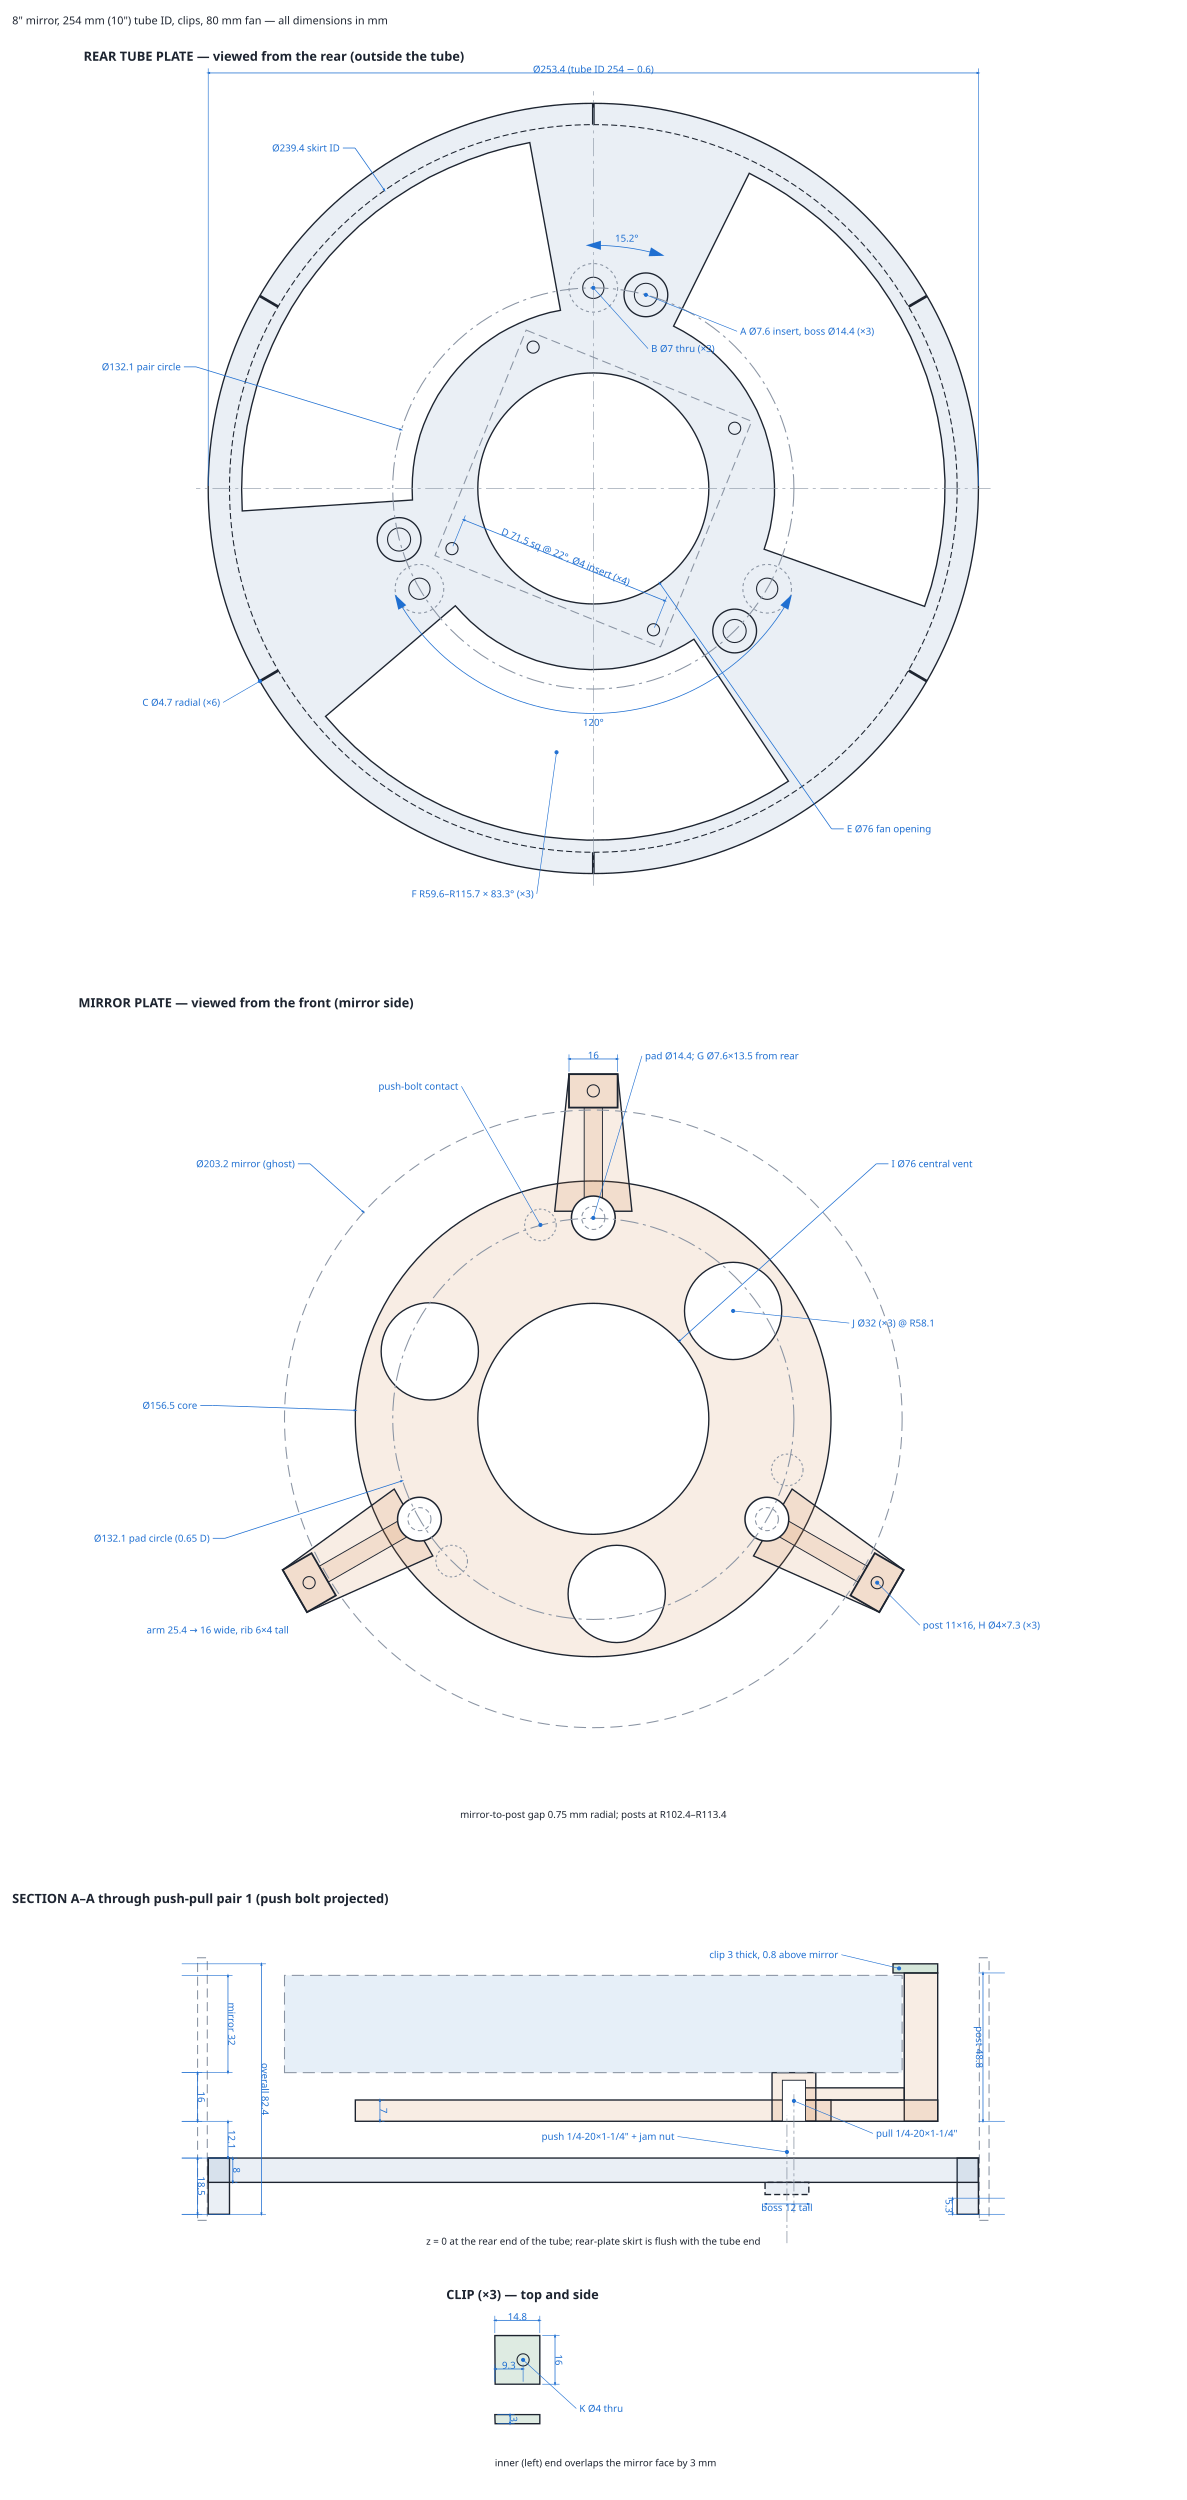
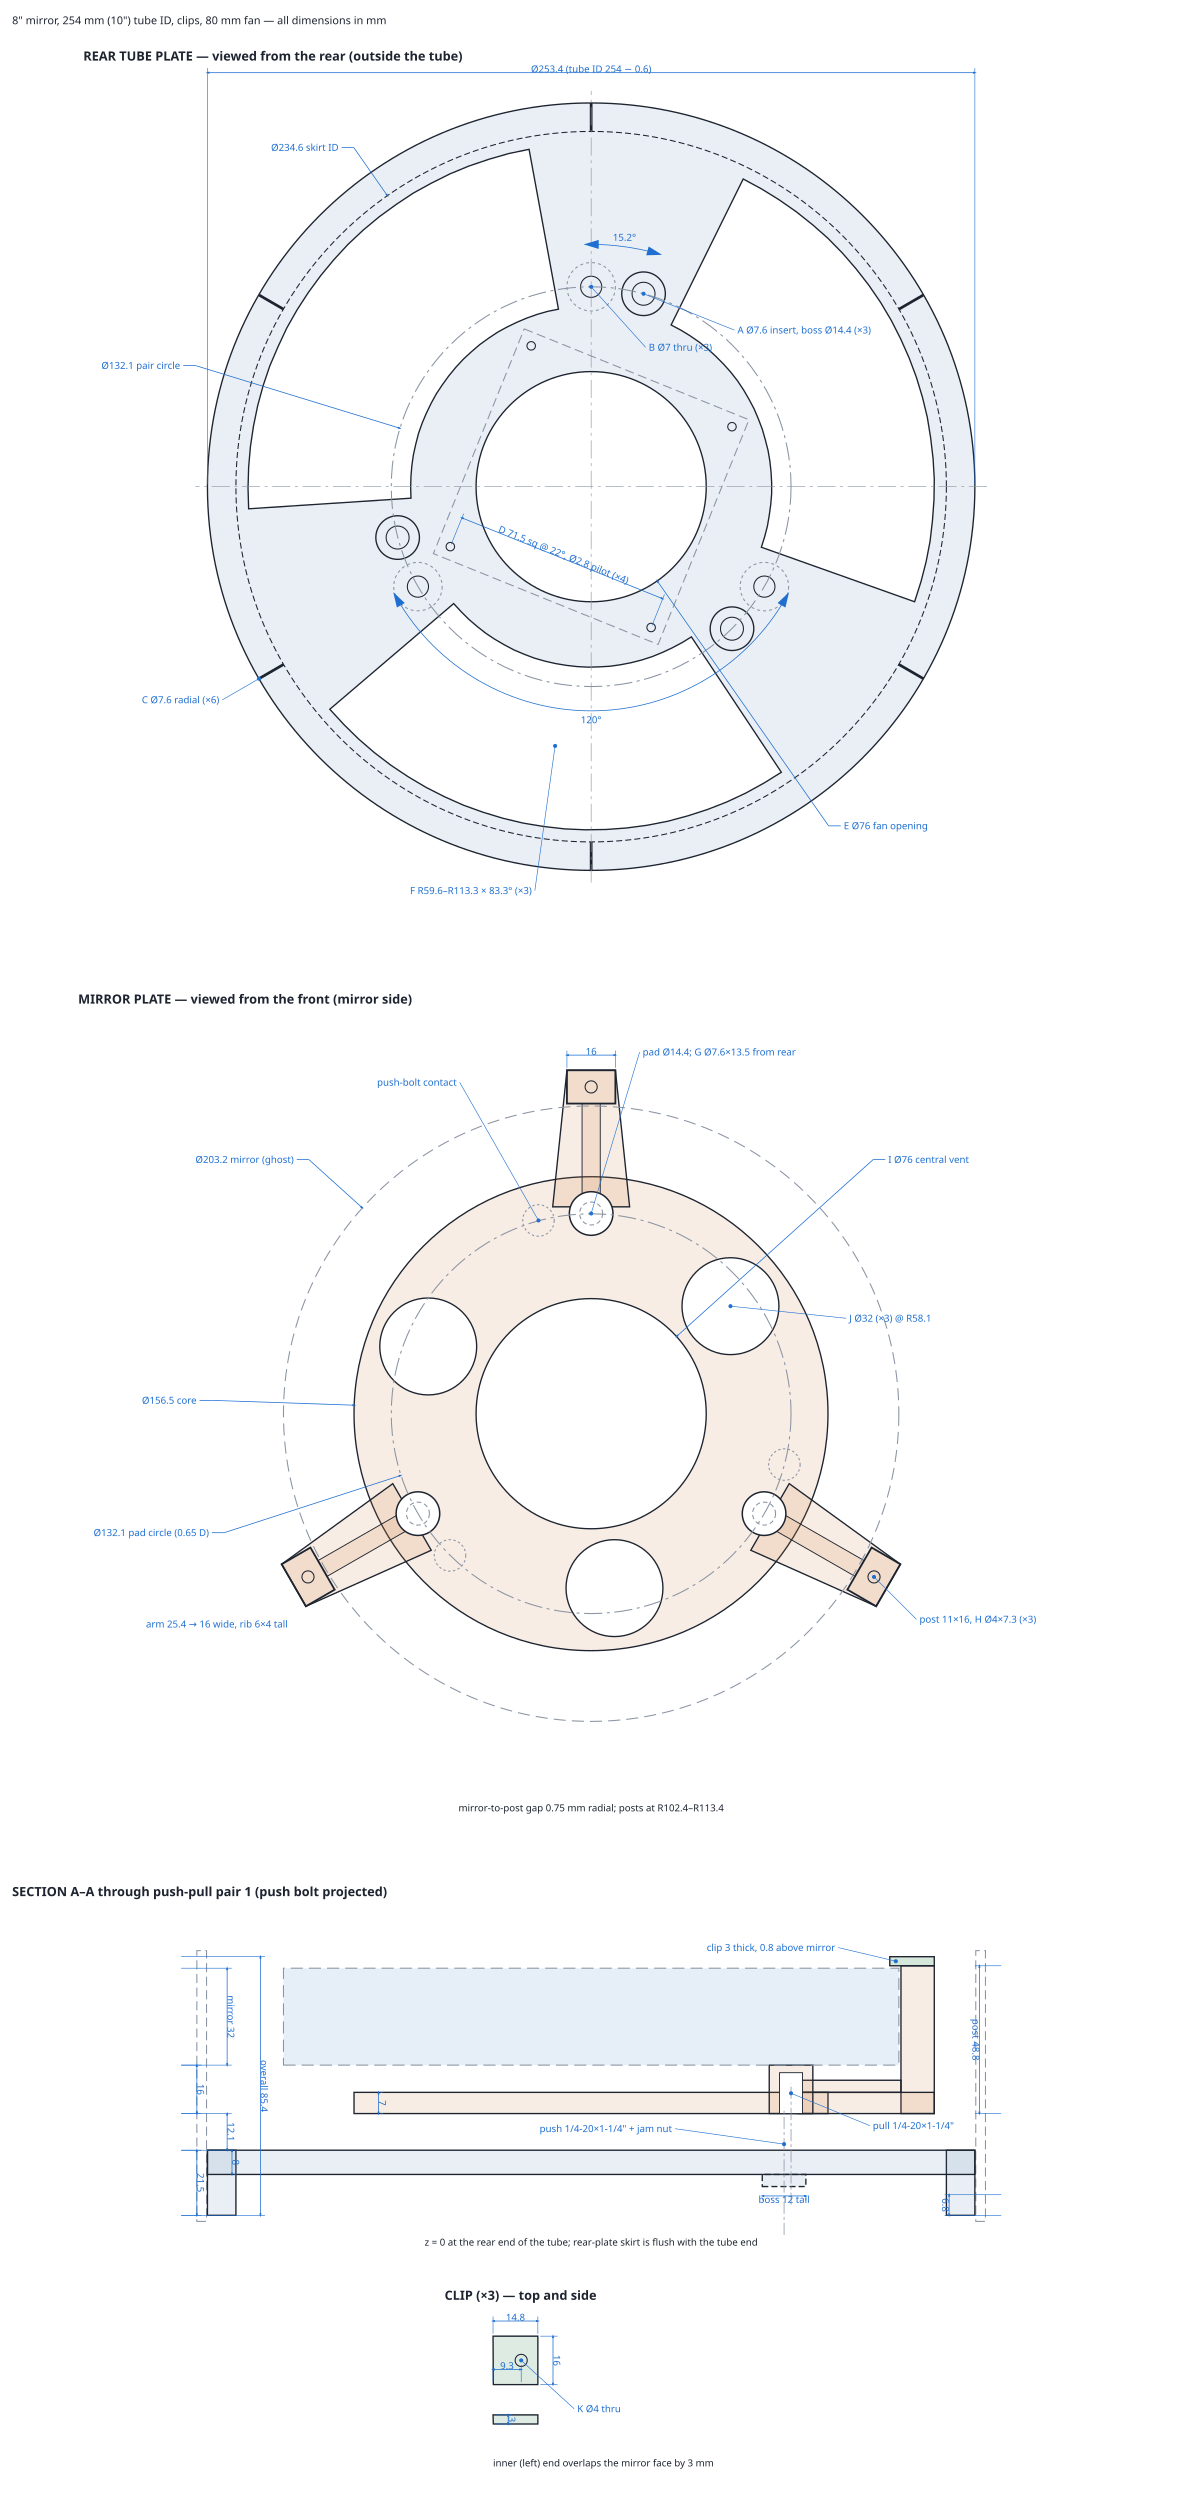
- <svg xmlns="http://www.w3.org/2000/svg" viewBox="0 -12 390.4 822.5" font-family="ui-sans-serif, system-ui, sans-serif">
+ <svg xmlns="http://www.w3.org/2000/svg" viewBox="0 -12 390.4 825.5" font-family="ui-sans-serif, system-ui, sans-serif">
  <defs>
    <marker id="arr" viewBox="0 0 10 10" refX="5" refY="5" markerWidth="5" markerHeight="5" orient="auto-start-reverse">
      <path d="M0,2 L10,5 L0,8 z" fill="var(--dim, #1f6fd1)" />
    </marker>
  </defs>
  <text x="4" y="-4" font-size="3.6" text-anchor="start" fill="var(--ink, #1d2430)" dominant-baseline="auto">8" mirror, 254 mm (10") tube ID, clips, 80 mm fan — all dimensions in mm</text>
  <g transform="translate(23.5,0)">
    <text x="4" y="8" font-size="4.2" text-anchor="start" fill="var(--ink, #1d2430)" dominant-baseline="auto" font-weight="600">REAR TUBE PLATE — viewed from the rear (outside the tube)</text>
-     <path d="M298.4,148.7A126.7,126.7 0 1,0 45,148.7A126.7,126.7 0 1,0 298.4,148.7ZM209.7,148.7A38,38 0 1,0 133.7,148.7A38,38 0 1,0 209.7,148.7ZM223,45L229.2,48.3L235.1,51.9L240.9,56L246.4,60.3L251.6,65L256.5,70L261.1,75.3L265.4,80.8L269.3,86.6L272.9,92.6L276.1,98.8L278.9,105.3L281.4,111.8L283.4,118.5L285,125.3L286.2,132.2L287,139.2L287.4,146.2L287.3,153.2L286.8,160.2L285.9,167.1L284.6,174L282.9,180.8L280.7,187.5L227.9,168.7L229,165.2L229.9,161.7L230.5,158.2L231,154.6L231.3,151L231.3,147.4L231.1,143.8L230.7,140.2L230.1,136.7L229.2,133.2L228.2,129.7L226.9,126.3L225.5,123L223.8,119.8L222,116.7L220,113.7L217.8,110.9L215.4,108.2L212.8,105.6L210.2,103.2L207.3,100.9L204.4,98.9L201.3,97L198.1,95.3ZM235.9,245L229.9,248.7L223.8,252L217.4,255L210.9,257.6L204.2,259.7L197.5,261.5L190.6,262.8L183.7,263.8L176.7,264.3L169.7,264.4L162.7,264L155.7,263.3L148.8,262.1L142,260.5L135.3,258.5L128.7,256.1L122.3,253.3L116,250.1L110,246.6L104.2,242.7L98.6,238.4L93.3,233.8L88.3,228.9L83.6,223.7L126.3,187.3L128.8,190L131.3,192.5L134.1,194.9L136.9,197.1L139.9,199.1L143,200.9L146.2,202.6L149.5,204L152.9,205.3L156.4,206.3L159.9,207.1L163.5,207.7L167,208.1L170.7,208.3L174.3,208.2L177.9,208L181.4,207.5L185,206.8L188.5,205.9L191.9,204.8L195.3,203.4L198.5,201.9L201.7,200.2L204.8,198.3ZM56.2,156.1L56,149.1L56.2,142.1L56.8,135.2L57.8,128.2L59.3,121.4L61.1,114.6L63.4,108L66.1,101.5L69.1,95.2L72.5,89.1L76.3,83.2L80.5,77.6L84.9,72.2L89.7,67.1L94.8,62.2L100.2,57.7L105.8,53.6L111.7,49.8L117.8,46.3L124.1,43.3L130.6,40.6L137.2,38.3L143.9,36.4L150.8,34.9L160.9,90.1L157.4,90.8L153.9,91.8L150.5,93L147.2,94.4L143.9,96L140.8,97.7L137.8,99.7L134.9,101.8L132.1,104.2L129.5,106.6L127,109.3L124.7,112.1L122.6,115L120.6,118L118.9,121.1L117.3,124.4L115.9,127.7L114.7,131.1L113.8,134.6L113,138.2L112.5,141.7L112.2,145.3L112.1,148.9L112.2,152.5Z" fill="var(--part, rgba(79,124,172,0.12))" stroke="var(--ink, #1d2430)" stroke-width="0.45" fill-rule="evenodd" />
-     <circle cx="171.7" cy="148.7" r="119.7" fill="none" stroke="var(--ink, #1d2430)" stroke-width="0.35" stroke-dasharray="2 1" />
+     <path d="M298.4,148.7A126.7,126.7 0 1,0 45,148.7A126.7,126.7 0 1,0 298.4,148.7ZM209.7,148.7A38,38 0 1,0 133.7,148.7A38,38 0 1,0 209.7,148.7ZM221.9,47.1L228,50.4L233.8,54L239.4,57.9L244.8,62.2L249.9,66.7L254.7,71.6L259.2,76.8L263.4,82.2L267.3,87.9L270.8,93.8L273.9,99.9L276.7,106.2L279.1,112.6L281.1,119.2L282.7,125.8L283.8,132.6L284.6,139.4L285,146.2L284.9,153.1L284.4,159.9L283.6,166.8L282.3,173.5L280.6,180.1L278.5,186.7L227.9,168.7L229,165.2L229.9,161.7L230.5,158.2L231,154.6L231.3,151L231.3,147.4L231.1,143.8L230.7,140.2L230.1,136.7L229.2,133.2L228.2,129.7L226.9,126.3L225.5,123L223.8,119.8L222,116.7L220,113.7L217.8,110.9L215.4,108.2L212.8,105.6L210.2,103.2L207.3,100.9L204.4,98.9L201.3,97L198.1,95.3ZM234.5,243L228.7,246.6L222.7,249.9L216.5,252.8L210.1,255.3L203.6,257.4L196.9,259.2L190.2,260.5L183.4,261.4L176.6,261.9L169.7,262L162.9,261.7L156,260.9L149.3,259.8L142.6,258.2L136,256.2L129.6,253.9L123.3,251.1L117.2,248L111.3,244.5L105.6,240.7L100.1,236.5L95,232.1L90.1,227.3L85.4,222.2L126.3,187.3L128.8,190L131.3,192.5L134.1,194.9L136.9,197.1L139.9,199.1L143,200.9L146.2,202.6L149.5,204L152.9,205.3L156.4,206.3L159.9,207.1L163.5,207.7L167,208.1L170.7,208.3L174.3,208.2L177.9,208L181.4,207.5L185,206.8L188.5,205.9L191.9,204.8L195.3,203.4L198.5,201.9L201.7,200.2L204.8,198.3ZM58.6,156L58.4,149.1L58.6,142.3L59.2,135.4L60.2,128.7L61.6,121.9L63.4,115.3L65.6,108.8L68.3,102.5L71.2,96.3L74.6,90.3L78.3,84.6L82.4,79L86.7,73.8L91.4,68.7L96.4,64L101.7,59.6L107.2,55.6L112.9,51.8L118.9,48.5L125.1,45.4L131.4,42.8L137.9,40.6L144.5,38.7L151.2,37.3L160.9,90.1L157.4,90.8L153.9,91.8L150.5,93L147.2,94.4L143.9,96L140.8,97.7L137.8,99.7L134.9,101.8L132.1,104.2L129.5,106.6L127,109.3L124.7,112.1L122.6,115L120.6,118L118.9,121.1L117.3,124.4L115.9,127.7L114.7,131.1L113.8,134.6L113,138.2L112.5,141.7L112.2,145.3L112.1,148.9L112.2,152.5Z" fill="var(--part, rgba(79,124,172,0.12))" stroke="var(--ink, #1d2430)" stroke-width="0.45" fill-rule="evenodd" />
+     <circle cx="171.7" cy="148.7" r="117.3" fill="none" stroke="var(--ink, #1d2430)" stroke-width="0.35" stroke-dasharray="2 1" />
    <circle cx="189" cy="85" r="7.2" fill="none" stroke="var(--ink, #1d2430)" stroke-width="0.45" />
    <circle cx="189" cy="85" r="3.8" fill="none" stroke="var(--ink, #1d2430)" stroke-width="0.35" />
    <circle cx="171.7" cy="82.7" r="3.5" fill="none" stroke="var(--ink, #1d2430)" stroke-width="0.35" />
    <circle cx="171.7" cy="82.7" r="8" fill="none" stroke="var(--hid, #8a94a3)" stroke-width="0.35" stroke-dasharray="1 1" />
    <circle cx="218.2" cy="195.6" r="7.2" fill="none" stroke="var(--ink, #1d2430)" stroke-width="0.45" />
    <circle cx="218.2" cy="195.6" r="3.8" fill="none" stroke="var(--ink, #1d2430)" stroke-width="0.35" />
    <circle cx="228.9" cy="181.7" r="3.5" fill="none" stroke="var(--ink, #1d2430)" stroke-width="0.35" />
    <circle cx="228.9" cy="181.7" r="8" fill="none" stroke="var(--hid, #8a94a3)" stroke-width="0.35" stroke-dasharray="1 1" />
    <circle cx="107.8" cy="165.5" r="7.2" fill="none" stroke="var(--ink, #1d2430)" stroke-width="0.45" />
    <circle cx="107.8" cy="165.5" r="3.8" fill="none" stroke="var(--ink, #1d2430)" stroke-width="0.35" />
    <circle cx="114.5" cy="181.7" r="3.5" fill="none" stroke="var(--ink, #1d2430)" stroke-width="0.35" />
    <circle cx="114.5" cy="181.7" r="8" fill="none" stroke="var(--hid, #8a94a3)" stroke-width="0.35" stroke-dasharray="1 1" />
-     <circle cx="151.9" cy="102.2" r="2" fill="none" stroke="var(--ink, #1d2430)" stroke-width="0.35" />
-     <circle cx="218.2" cy="128.9" r="2" fill="none" stroke="var(--ink, #1d2430)" stroke-width="0.35" />
-     <circle cx="191.5" cy="195.2" r="2" fill="none" stroke="var(--ink, #1d2430)" stroke-width="0.35" />
-     <circle cx="125.2" cy="168.5" r="2" fill="none" stroke="var(--ink, #1d2430)" stroke-width="0.35" />
+     <circle cx="151.9" cy="102.2" r="1.4" fill="none" stroke="var(--ink, #1d2430)" stroke-width="0.35" />
+     <circle cx="218.2" cy="128.9" r="1.4" fill="none" stroke="var(--ink, #1d2430)" stroke-width="0.35" />
+     <circle cx="191.5" cy="195.2" r="1.4" fill="none" stroke="var(--ink, #1d2430)" stroke-width="0.35" />
+     <circle cx="125.2" cy="168.5" r="1.4" fill="none" stroke="var(--ink, #1d2430)" stroke-width="0.35" />
    <path d="M149.6,96.6L223.8,126.6L193.8,200.8L119.6,170.8Z" fill="none" stroke="var(--hid, #8a94a3)" stroke-width="0.35" stroke-dasharray="3 1.5" fill-rule="evenodd" />
-     <line x1="68" y1="88.9" x2="62" y2="85.4" stroke="var(--ink, #1d2430)" stroke-width="0.9" />
-     <line x1="171.7" y1="29" x2="171.7" y2="22" stroke="var(--ink, #1d2430)" stroke-width="0.9" />
-     <line x1="275.4" y1="88.9" x2="281.4" y2="85.4" stroke="var(--ink, #1d2430)" stroke-width="0.9" />
-     <line x1="275.4" y1="208.6" x2="281.4" y2="212.1" stroke="var(--ink, #1d2430)" stroke-width="0.9" />
-     <line x1="171.7" y1="268.4" x2="171.7" y2="275.4" stroke="var(--ink, #1d2430)" stroke-width="0.9" />
-     <line x1="68" y1="208.6" x2="62" y2="212.1" stroke="var(--ink, #1d2430)" stroke-width="0.9" />
+     <line x1="70.1" y1="90.1" x2="62" y2="85.4" stroke="var(--ink, #1d2430)" stroke-width="0.9" />
+     <line x1="171.7" y1="31.4" x2="171.7" y2="22" stroke="var(--ink, #1d2430)" stroke-width="0.9" />
+     <line x1="273.3" y1="90.1" x2="281.4" y2="85.4" stroke="var(--ink, #1d2430)" stroke-width="0.9" />
+     <line x1="273.3" y1="207.4" x2="281.4" y2="212.1" stroke="var(--ink, #1d2430)" stroke-width="0.9" />
+     <line x1="171.7" y1="266" x2="171.7" y2="275.4" stroke="var(--ink, #1d2430)" stroke-width="0.9" />
+     <line x1="70.1" y1="207.4" x2="62" y2="212.1" stroke="var(--ink, #1d2430)" stroke-width="0.9" />
    <circle cx="171.7" cy="148.7" r="66" fill="none" stroke="var(--hid, #8a94a3)" stroke-width="0.35" stroke-dasharray="6 1.5 1 1.5" />
    <line x1="302.4" y1="148.7" x2="41" y2="148.7" stroke="var(--hid, #8a94a3)" stroke-width="0.2" stroke-dasharray="6 1.5 1 1.5" />
    <line x1="171.7" y1="279.4" x2="171.7" y2="18" stroke="var(--hid, #8a94a3)" stroke-width="0.2" stroke-dasharray="6 1.5 1 1.5" />
    <line x1="45" y1="147.9" x2="45" y2="10.5" stroke="var(--dim, #1f6fd1)" stroke-width="0.2" />
    <line x1="298.4" y1="147.9" x2="298.4" y2="10.5" stroke="var(--dim, #1f6fd1)" stroke-width="0.2" />
    <line x1="45" y1="12" x2="298.4" y2="12" stroke="var(--dim, #1f6fd1)" stroke-width="0.25" marker-start="url(#arr)" marker-end="url(#arr)" />
    <text x="171.7" y="10.8" font-size="3.2" text-anchor="middle" fill="var(--dim, #1f6fd1)" dominant-baseline="middle">Ø253.4 (tube ID 254 − 0.6)</text>
-     <path d="M93.3,36.7L103,50.6" fill="none" stroke="var(--dim, #1f6fd1)" stroke-width="0.25" marker-end="url(#arr)" />
+     <path d="M93.3,36.7L104.4,52.6" fill="none" stroke="var(--dim, #1f6fd1)" stroke-width="0.25" marker-end="url(#arr)" />
    <line x1="93.3" y1="36.7" x2="89.3" y2="36.7" stroke="var(--dim, #1f6fd1)" stroke-width="0.25" />
-     <text x="88.3" y="36.7" font-size="3.2" text-anchor="end" fill="var(--dim, #1f6fd1)" dominant-baseline="middle">Ø239.4 skirt ID</text>
+     <text x="88.3" y="36.7" font-size="3.2" text-anchor="end" fill="var(--dim, #1f6fd1)" dominant-baseline="middle">Ø234.6 skirt ID</text>
    <path d="M41,108.7L108.5,129.4" fill="none" stroke="var(--dim, #1f6fd1)" stroke-width="0.25" marker-end="url(#arr)" />
    <line x1="41" y1="108.7" x2="37" y2="108.7" stroke="var(--dim, #1f6fd1)" stroke-width="0.25" />
    <text x="36" y="108.7" font-size="3.2" text-anchor="end" fill="var(--dim, #1f6fd1)" dominant-baseline="middle">Ø132.1 pair circle</text>
    <path d="M250.1,260.7L193.5,179.8" fill="none" stroke="var(--dim, #1f6fd1)" stroke-width="0.25" marker-end="url(#arr)" />
    <line x1="250.1" y1="260.7" x2="254.1" y2="260.7" stroke="var(--dim, #1f6fd1)" stroke-width="0.25" />
    <text x="255.1" y="260.7" font-size="3.2" text-anchor="start" fill="var(--dim, #1f6fd1)" dominant-baseline="middle">E Ø76 fan opening</text>
    <line x1="171.7" y1="82.7" x2="189.7" y2="102.7" stroke="var(--dim, #1f6fd1)" stroke-width="0.2" />
    <circle cx="171.7" cy="82.7" r="0.5" fill="var(--dim, #1f6fd1)" stroke="var(--dim, #1f6fd1)" stroke-width="0.35" />
    <text x="190.7" y="102.7" font-size="3.2" text-anchor="start" fill="var(--dim, #1f6fd1)" dominant-baseline="middle">B Ø7 thru (×3)</text>
    <line x1="189" y1="85" x2="219" y2="97" stroke="var(--dim, #1f6fd1)" stroke-width="0.2" />
    <circle cx="189" cy="85" r="0.5" fill="var(--dim, #1f6fd1)" stroke="var(--dim, #1f6fd1)" stroke-width="0.35" />
    <text x="220" y="97" font-size="3.2" text-anchor="start" fill="var(--dim, #1f6fd1)" dominant-baseline="middle">A Ø7.6 insert, boss Ø14.4 (×3)</text>
    <path d="M171.7,68.7A80,80 0 0,1 192.7,71.5" fill="none" stroke="var(--dim, #1f6fd1)" stroke-width="0.25" fill-rule="evenodd" />
    <path d="M171.7,68.7A80,80 0 0,1 192.7,71.5" fill="none" stroke="none" marker-start="url(#arr)" marker-end="url(#arr)" />
    <text x="182.7" y="66.4" font-size="3.2" text-anchor="middle" fill="var(--dim, #1f6fd1)" dominant-baseline="middle">15.2°</text>
    <path d="M235.8,185.7A74,74 0 0,1 107.6,185.7" fill="none" stroke="var(--dim, #1f6fd1)" stroke-width="0.25" fill-rule="evenodd" />
    <path d="M235.8,185.7A74,74 0 0,1 107.6,185.7" fill="none" stroke="none" marker-start="url(#arr)" marker-end="url(#arr)" />
    <text x="171.7" y="225.7" font-size="3.2" text-anchor="middle" fill="var(--dim, #1f6fd1)" dominant-baseline="middle">120°</text>
    <line x1="125.5" y1="167.7" x2="129.6" y2="157.6" stroke="var(--dim, #1f6fd1)" stroke-width="0.2" />
    <line x1="191.8" y1="194.5" x2="195.9" y2="184.3" stroke="var(--dim, #1f6fd1)" stroke-width="0.2" />
    <line x1="129" y1="159" x2="195.3" y2="185.7" stroke="var(--dim, #1f6fd1)" stroke-width="0.25" marker-start="url(#arr)" marker-end="url(#arr)" />
-     <text x="162.6" y="171.2" font-size="3.2" text-anchor="middle" fill="var(--dim, #1f6fd1)" transform="rotate(22 162.6 171.2)" dominant-baseline="middle">D 71.5 sq @ 22°, Ø4 insert (×4)</text>
-     <line x1="159.6" y1="235.5" x2="153.1" y2="282.1" stroke="var(--dim, #1f6fd1)" stroke-width="0.2" />
-     <circle cx="159.6" cy="235.5" r="0.5" fill="var(--dim, #1f6fd1)" stroke="var(--dim, #1f6fd1)" stroke-width="0.35" />
-     <text x="152.1" y="282.1" font-size="3.2" text-anchor="end" fill="var(--dim, #1f6fd1)" dominant-baseline="middle">F R59.6–R115.7 × 83.3° (×3)</text>
+     <text x="162.6" y="171.2" font-size="3.2" text-anchor="middle" fill="var(--dim, #1f6fd1)" transform="rotate(22 162.6 171.2)" dominant-baseline="middle">D 71.5 sq @ 22°, Ø2.8 pilot (×4)</text>
+     <line x1="159.8" y1="234.3" x2="153.1" y2="282.1" stroke="var(--dim, #1f6fd1)" stroke-width="0.2" />
+     <circle cx="159.8" cy="234.3" r="0.5" fill="var(--dim, #1f6fd1)" stroke="var(--dim, #1f6fd1)" stroke-width="0.35" />
+     <text x="152.1" y="282.1" font-size="3.2" text-anchor="end" fill="var(--dim, #1f6fd1)" dominant-baseline="middle">F R59.6–R113.3 × 83.3° (×3)</text>
    <line x1="62" y1="212.1" x2="49.9" y2="219.1" stroke="var(--dim, #1f6fd1)" stroke-width="0.2" />
    <circle cx="62" cy="212.1" r="0.5" fill="var(--dim, #1f6fd1)" stroke="var(--dim, #1f6fd1)" stroke-width="0.35" />
-     <text x="48.9" y="219.1" font-size="3.2" text-anchor="end" fill="var(--dim, #1f6fd1)" dominant-baseline="middle">C Ø4.7 radial (×6)</text>
+     <text x="48.9" y="219.1" font-size="3.2" text-anchor="end" fill="var(--dim, #1f6fd1)" dominant-baseline="middle">C Ø7.6 radial (×6)</text>
  </g>
  <g transform="translate(21.8,311.4)">
    <text x="4" y="8" font-size="4.2" text-anchor="start" fill="var(--ink, #1d2430)" dominant-baseline="auto" font-weight="600">MIRROR PLATE — viewed from the front (mirror side)</text>
    <path d="M251.6,143.4A78.2,78.2 0 1,0 95.1,143.4A78.2,78.2 0 1,0 251.6,143.4ZM211.4,143.4A38,38 0 1,0 135.4,143.4A38,38 0 1,0 211.4,143.4ZM135.6,121.2A16,16 0 1,0 103.6,121.2A16,16 0 1,0 135.6,121.2ZM197.1,201A16,16 0 1,0 165.1,201A16,16 0 1,0 197.1,201ZM235.4,107.9A16,16 0 1,0 203.4,107.9A16,16 0 1,0 235.4,107.9Z" fill="var(--part2, rgba(201,128,58,0.14))" stroke="var(--ink, #1d2430)" stroke-width="0.45" fill-rule="evenodd" />
    <path d="M186.1,75.1L181.4,30L165.4,30L160.7,75.1Z" fill="var(--part2, rgba(201,128,58,0.14))" stroke="var(--ink, #1d2430)" stroke-width="0.45" fill-rule="evenodd" />
    <path d="M176.4,75.1L176.4,41L170.4,41L170.4,75.1Z" fill="var(--part2, rgba(201,128,58,0.14))" stroke="var(--ink, #1d2430)" stroke-width="0.3" fill-rule="evenodd" />
    <path d="M181.4,41L181.4,30L165.4,30L165.4,41Z" fill="var(--part2, rgba(201,128,58,0.14))" stroke="var(--ink, #1d2430)" stroke-width="0.6" fill-rule="evenodd" />
    <circle cx="173.4" cy="77.3" r="7.2" fill="var(--bg, #fff)" stroke="var(--ink, #1d2430)" stroke-width="0.5" />
    <circle cx="173.4" cy="77.3" r="3.8" fill="none" stroke="var(--hid, #8a94a3)" stroke-width="0.35" stroke-dasharray="1.5 1" />
    <circle cx="156" cy="79.6" r="5.2" fill="none" stroke="var(--hid, #8a94a3)" stroke-width="0.35" stroke-dasharray="0.8 0.8" />
    <circle cx="173.4" cy="35.5" r="2" fill="none" stroke="var(--ink, #1d2430)" stroke-width="0.35" />
    <path d="M107.9,166.5L71.2,193.1L79.2,207L120.6,188.5Z" fill="var(--part2, rgba(201,128,58,0.14))" stroke="var(--ink, #1d2430)" stroke-width="0.45" fill-rule="evenodd" />
    <path d="M112.8,174.9L83.2,191.9L86.2,197.1L115.8,180.1Z" fill="var(--part2, rgba(201,128,58,0.14))" stroke="var(--ink, #1d2430)" stroke-width="0.3" fill-rule="evenodd" />
    <path d="M80.7,187.6L71.2,193.1L79.2,207L88.7,201.5Z" fill="var(--part2, rgba(201,128,58,0.14))" stroke="var(--ink, #1d2430)" stroke-width="0.6" fill-rule="evenodd" />
    <circle cx="116.2" cy="176.4" r="7.2" fill="var(--bg, #fff)" stroke="var(--ink, #1d2430)" stroke-width="0.5" />
    <circle cx="116.2" cy="176.4" r="3.8" fill="none" stroke="var(--hid, #8a94a3)" stroke-width="0.35" stroke-dasharray="1.5 1" />
    <circle cx="126.8" cy="190.2" r="5.2" fill="none" stroke="var(--hid, #8a94a3)" stroke-width="0.35" stroke-dasharray="0.8 0.8" />
    <circle cx="79.9" cy="197.3" r="2" fill="none" stroke="var(--ink, #1d2430)" stroke-width="0.35" />
    <path d="M226.1,188.5L267.5,207L275.5,193.1L238.8,166.5Z" fill="var(--part2, rgba(201,128,58,0.14))" stroke="var(--ink, #1d2430)" stroke-width="0.45" fill-rule="evenodd" />
    <path d="M230.9,180.1L260.5,197.1L263.5,191.9L233.9,174.9Z" fill="var(--part2, rgba(201,128,58,0.14))" stroke="var(--ink, #1d2430)" stroke-width="0.3" fill-rule="evenodd" />
    <path d="M258,201.5L267.5,207L275.5,193.1L266,187.6Z" fill="var(--part2, rgba(201,128,58,0.14))" stroke="var(--ink, #1d2430)" stroke-width="0.6" fill-rule="evenodd" />
    <circle cx="230.5" cy="176.4" r="7.2" fill="var(--bg, #fff)" stroke="var(--ink, #1d2430)" stroke-width="0.5" />
    <circle cx="230.5" cy="176.4" r="3.8" fill="none" stroke="var(--hid, #8a94a3)" stroke-width="0.35" stroke-dasharray="1.5 1" />
    <circle cx="237.2" cy="160.2" r="5.2" fill="none" stroke="var(--hid, #8a94a3)" stroke-width="0.35" stroke-dasharray="0.8 0.8" />
    <circle cx="266.8" cy="197.3" r="2" fill="none" stroke="var(--ink, #1d2430)" stroke-width="0.35" />
    <circle cx="173.4" cy="143.4" r="101.6" fill="none" stroke="var(--hid, #8a94a3)" stroke-width="0.35" stroke-dasharray="4 2" />
    <circle cx="173.4" cy="143.4" r="66" fill="none" stroke="var(--hid, #8a94a3)" stroke-width="0.35" stroke-dasharray="6 1.5 1 1.5" />
    <path d="M48.1,139L95.2,140.6" fill="none" stroke="var(--dim, #1f6fd1)" stroke-width="0.25" marker-end="url(#arr)" />
    <line x1="48.1" y1="139" x2="44.1" y2="139" stroke="var(--dim, #1f6fd1)" stroke-width="0.25" />
    <text x="43.1" y="139" font-size="3.2" text-anchor="end" fill="var(--dim, #1f6fd1)" dominant-baseline="middle">Ø156.5 core</text>
    <path d="M52.2,182.7L110.5,163.8" fill="none" stroke="var(--dim, #1f6fd1)" stroke-width="0.25" marker-end="url(#arr)" />
    <line x1="52.2" y1="182.7" x2="48.2" y2="182.7" stroke="var(--dim, #1f6fd1)" stroke-width="0.25" />
    <text x="47.2" y="182.7" font-size="3.2" text-anchor="end" fill="var(--dim, #1f6fd1)" dominant-baseline="middle">Ø132.1 pad circle (0.65 D)</text>
    <path d="M80.2,59.5L97.8,75.4" fill="none" stroke="var(--dim, #1f6fd1)" stroke-width="0.25" marker-end="url(#arr)" />
    <line x1="80.2" y1="59.5" x2="76.2" y2="59.5" stroke="var(--dim, #1f6fd1)" stroke-width="0.25" />
    <text x="75.2" y="59.5" font-size="3.2" text-anchor="end" fill="var(--dim, #1f6fd1)" dominant-baseline="middle">Ø203.2 mirror (ghost)</text>
    <path d="M266.5,59.5L201.6,117.9" fill="none" stroke="var(--dim, #1f6fd1)" stroke-width="0.25" marker-end="url(#arr)" />
    <line x1="266.5" y1="59.5" x2="270.5" y2="59.5" stroke="var(--dim, #1f6fd1)" stroke-width="0.25" />
    <text x="271.5" y="59.5" font-size="3.2" text-anchor="start" fill="var(--dim, #1f6fd1)" dominant-baseline="middle">I Ø76 central vent</text>
    <line x1="173.4" y1="77.3" x2="189.4" y2="24" stroke="var(--dim, #1f6fd1)" stroke-width="0.2" />
    <circle cx="173.4" cy="77.3" r="0.5" fill="var(--dim, #1f6fd1)" stroke="var(--dim, #1f6fd1)" stroke-width="0.35" />
    <text x="190.4" y="24" font-size="3.2" text-anchor="start" fill="var(--dim, #1f6fd1)" dominant-baseline="middle">pad Ø14.4; G Ø7.6×13.5 from rear</text>
    <line x1="156" y1="79.6" x2="130" y2="34" stroke="var(--dim, #1f6fd1)" stroke-width="0.2" />
    <circle cx="156" cy="79.6" r="0.5" fill="var(--dim, #1f6fd1)" stroke="var(--dim, #1f6fd1)" stroke-width="0.35" />
    <text x="129" y="34" font-size="3.2" text-anchor="end" fill="var(--dim, #1f6fd1)" dominant-baseline="middle">push-bolt contact</text>
    <line x1="181.4" y1="29.2" x2="181.4" y2="23.5" stroke="var(--dim, #1f6fd1)" stroke-width="0.2" />
    <line x1="165.4" y1="29.2" x2="165.4" y2="23.5" stroke="var(--dim, #1f6fd1)" stroke-width="0.2" />
    <line x1="181.4" y1="25" x2="165.4" y2="25" stroke="var(--dim, #1f6fd1)" stroke-width="0.25" marker-start="url(#arr)" marker-end="url(#arr)" />
    <text x="173.4" y="23.8" font-size="3.2" text-anchor="middle" fill="var(--dim, #1f6fd1)" transform="rotate(360 173.4 23.8)" dominant-baseline="middle">16</text>
    <line x1="266.8" y1="197.3" x2="280.8" y2="211.3" stroke="var(--dim, #1f6fd1)" stroke-width="0.2" />
    <circle cx="266.8" cy="197.3" r="0.5" fill="var(--dim, #1f6fd1)" stroke="var(--dim, #1f6fd1)" stroke-width="0.35" />
    <text x="281.8" y="211.3" font-size="3.2" text-anchor="start" fill="var(--dim, #1f6fd1)" dominant-baseline="middle">post 11×16, H Ø4×7.3 (×3)</text>
    <text x="73.2" y="214" font-size="3.2" text-anchor="end" fill="var(--dim, #1f6fd1)" dominant-baseline="auto">arm 25.4 → 16 wide, rib 6×4 tall</text>
    <text x="173.4" y="274.7" font-size="3.2" text-anchor="middle" fill="var(--ink, #1d2430)" dominant-baseline="auto">mirror-to-post gap 0.75 mm radial; posts at R102.4–R113.4</text>
    <line x1="219.4" y1="107.9" x2="257.6" y2="111.9" stroke="var(--dim, #1f6fd1)" stroke-width="0.2" />
    <circle cx="219.4" cy="107.9" r="0.5" fill="var(--dim, #1f6fd1)" stroke="var(--dim, #1f6fd1)" stroke-width="0.35" />
    <text x="258.6" y="111.9" font-size="3.2" text-anchor="start" fill="var(--dim, #1f6fd1)" dominant-baseline="middle">J Ø32 (×3) @ R58.1</text>
  </g>
  <g transform="translate(0,606.1)">
    <text x="4" y="8" font-size="4.2" text-anchor="start" fill="var(--ink, #1d2430)" dominant-baseline="auto" font-weight="600">SECTION A–A through push-pull pair 1 (push bolt projected)</text>
-     <path d="M322.2,112.4L325.4,112.4L325.4,26L322.2,26Z" fill="none" stroke="var(--hid, #8a94a3)" stroke-width="0.35" stroke-dasharray="3 1.5" fill-rule="evenodd" />
-     <path d="M65,112.4L68.2,112.4L68.2,26L65,26Z" fill="none" stroke="var(--hid, #8a94a3)" stroke-width="0.35" stroke-dasharray="3 1.5" fill-rule="evenodd" />
-     <path d="M314.9,110.4L321.9,110.4L321.9,91.9L314.9,91.9Z" fill="var(--part, rgba(79,124,172,0.12))" stroke="var(--ink, #1d2430)" stroke-width="0.45" fill-rule="evenodd" />
-     <path d="M75.5,110.4L68.5,110.4L68.5,91.9L75.5,91.9Z" fill="var(--part, rgba(79,124,172,0.12))" stroke="var(--ink, #1d2430)" stroke-width="0.45" fill-rule="evenodd" />
+     <path d="M322.2,115.4L325.4,115.4L325.4,26L322.2,26Z" fill="none" stroke="var(--hid, #8a94a3)" stroke-width="0.35" stroke-dasharray="3 1.5" fill-rule="evenodd" />
+     <path d="M65,115.4L68.2,115.4L68.2,26L65,26Z" fill="none" stroke="var(--hid, #8a94a3)" stroke-width="0.35" stroke-dasharray="3 1.5" fill-rule="evenodd" />
+     <path d="M312.5,113.4L321.9,113.4L321.9,91.9L312.5,91.9Z" fill="var(--part, rgba(79,124,172,0.12))" stroke="var(--ink, #1d2430)" stroke-width="0.45" fill-rule="evenodd" />
+     <path d="M77.9,113.4L68.5,113.4L68.5,91.9L77.9,91.9Z" fill="var(--part, rgba(79,124,172,0.12))" stroke="var(--ink, #1d2430)" stroke-width="0.45" fill-rule="evenodd" />
    <path d="M68.5,99.9L321.9,99.9L321.9,91.9L68.5,91.9Z" fill="var(--part, rgba(79,124,172,0.12))" stroke="var(--ink, #1d2430)" stroke-width="0.45" fill-rule="evenodd" />
    <path d="M251.7,103.9L266.1,103.9L266.1,99.9L251.7,99.9Z" fill="var(--part, rgba(79,124,172,0.12))" stroke="var(--ink, #1d2430)" stroke-width="0.45" stroke-dasharray="2 1" fill-rule="evenodd" />
    <path d="M116.9,79.8L273.4,79.8L273.4,72.8L116.9,72.8Z" fill="var(--part2, rgba(201,128,58,0.14))" stroke="var(--ink, #1d2430)" stroke-width="0.45" fill-rule="evenodd" />
    <path d="M297.5,79.8L308.5,79.8L308.5,31L297.5,31Z" fill="var(--part2, rgba(201,128,58,0.14))" stroke="var(--ink, #1d2430)" stroke-width="0.45" fill-rule="evenodd" />
    <path d="M263.4,79.8L308.5,79.8L308.5,72.8L263.4,72.8Z" fill="var(--part2, rgba(201,128,58,0.14))" stroke="var(--ink, #1d2430)" stroke-width="0.45" fill-rule="evenodd" />
    <path d="M263.4,72.8L297.5,72.8L297.5,68.8L263.4,68.8Z" fill="var(--part2, rgba(201,128,58,0.14))" stroke="var(--ink, #1d2430)" stroke-width="0.45" fill-rule="evenodd" />
    <path d="M254,79.8L268.4,79.8L268.4,63.8L254,63.8Z" fill="var(--part2, rgba(201,128,58,0.14))" stroke="var(--ink, #1d2430)" stroke-width="0.45" fill-rule="evenodd" />
    <path d="M257.4,79.8L265,79.8L265,66.3L257.4,66.3Z" fill="var(--bg, #fff)" stroke="var(--ink, #1d2430)" stroke-width="0.3" fill-rule="evenodd" />
    <path d="M93.6,63.8L296.8,63.8L296.8,31.8L93.6,31.8Z" fill="var(--ghost, rgba(120,170,220,0.18))" stroke="var(--hid, #8a94a3)" stroke-width="0.35" stroke-dasharray="4 2" fill-rule="evenodd" />
    <path d="M293.8,31L308.5,31L308.5,28L293.8,28Z" fill="rgba(90,158,111,0.25)" stroke="var(--ink, #1d2430)" stroke-width="0.45" fill-rule="evenodd" />
    <line x1="261.2" y1="109.9" x2="261.2" y2="69.8" stroke="var(--hid, #8a94a3)" stroke-width="0.25" stroke-dasharray="4 1 1 1" />
    <line x1="258.9" y1="119.9" x2="258.9" y2="77.8" stroke="var(--hid, #8a94a3)" stroke-width="0.25" stroke-dasharray="4 1 1 1" />
-     <line x1="59.8" y1="110.4" x2="66.5" y2="110.4" stroke="var(--dim, #1f6fd1)" stroke-width="0.2" />
+     <line x1="59.8" y1="113.4" x2="66.5" y2="113.4" stroke="var(--dim, #1f6fd1)" stroke-width="0.2" />
    <line x1="59.8" y1="91.9" x2="66.5" y2="91.9" stroke="var(--dim, #1f6fd1)" stroke-width="0.2" />
-     <line x1="65" y1="110.4" x2="65" y2="91.9" stroke="var(--dim, #1f6fd1)" stroke-width="0.25" marker-start="url(#arr)" marker-end="url(#arr)" />
-     <text x="66.2" y="101.1" font-size="3.2" text-anchor="middle" fill="var(--dim, #1f6fd1)" transform="rotate(90 66.2 101.1)" dominant-baseline="middle">18.5</text>
+     <line x1="65" y1="113.4" x2="65" y2="91.9" stroke="var(--dim, #1f6fd1)" stroke-width="0.25" marker-start="url(#arr)" marker-end="url(#arr)" />
+     <text x="66.2" y="102.6" font-size="3.2" text-anchor="middle" fill="var(--dim, #1f6fd1)" transform="rotate(90 66.2 102.6)" dominant-baseline="middle">21.5</text>
    <line x1="77.3" y1="99.9" x2="78.1" y2="99.9" stroke="var(--dim, #1f6fd1)" stroke-width="0.2" />
    <line x1="77.3" y1="91.9" x2="78.1" y2="91.9" stroke="var(--dim, #1f6fd1)" stroke-width="0.2" />
    <line x1="76.6" y1="99.9" x2="76.6" y2="91.9" stroke="var(--dim, #1f6fd1)" stroke-width="0.25" marker-start="url(#arr)" marker-end="url(#arr)" />
    <text x="77.8" y="95.9" font-size="3.2" text-anchor="middle" fill="var(--dim, #1f6fd1)" transform="rotate(90 77.8 95.9)" dominant-baseline="middle">8</text>
    <line x1="59.8" y1="91.9" x2="76.5" y2="91.9" stroke="var(--dim, #1f6fd1)" stroke-width="0.2" />
    <line x1="59.8" y1="79.8" x2="76.5" y2="79.8" stroke="var(--dim, #1f6fd1)" stroke-width="0.2" />
    <line x1="75" y1="91.9" x2="75" y2="79.8" stroke="var(--dim, #1f6fd1)" stroke-width="0.25" marker-start="url(#arr)" marker-end="url(#arr)" />
    <text x="76.2" y="85.8" font-size="3.2" text-anchor="middle" fill="var(--dim, #1f6fd1)" transform="rotate(90 76.2 85.8)" dominant-baseline="middle">12.1</text>
    <line x1="125.7" y1="79.8" x2="126.5" y2="79.8" stroke="var(--dim, #1f6fd1)" stroke-width="0.2" />
    <line x1="125.7" y1="72.8" x2="126.5" y2="72.8" stroke="var(--dim, #1f6fd1)" stroke-width="0.2" />
    <line x1="125" y1="79.8" x2="125" y2="72.8" stroke="var(--dim, #1f6fd1)" stroke-width="0.25" marker-start="url(#arr)" marker-end="url(#arr)" />
    <text x="126.2" y="76.3" font-size="3.2" text-anchor="middle" fill="var(--dim, #1f6fd1)" transform="rotate(90 126.2 76.3)" dominant-baseline="middle">7</text>
    <line x1="59.8" y1="79.8" x2="66.5" y2="79.8" stroke="var(--dim, #1f6fd1)" stroke-width="0.2" />
    <line x1="59.8" y1="63.8" x2="66.5" y2="63.8" stroke="var(--dim, #1f6fd1)" stroke-width="0.2" />
    <line x1="65" y1="79.8" x2="65" y2="63.8" stroke="var(--dim, #1f6fd1)" stroke-width="0.25" marker-start="url(#arr)" marker-end="url(#arr)" />
    <text x="66.2" y="71.8" font-size="3.2" text-anchor="middle" fill="var(--dim, #1f6fd1)" transform="rotate(90 66.2 71.8)" dominant-baseline="middle">16</text>
    <line x1="59.8" y1="63.8" x2="76.5" y2="63.8" stroke="var(--dim, #1f6fd1)" stroke-width="0.2" />
    <line x1="59.8" y1="31.8" x2="76.5" y2="31.8" stroke="var(--dim, #1f6fd1)" stroke-width="0.2" />
    <line x1="75" y1="63.8" x2="75" y2="31.8" stroke="var(--dim, #1f6fd1)" stroke-width="0.25" marker-start="url(#arr)" marker-end="url(#arr)" />
    <text x="76.2" y="47.8" font-size="3.2" text-anchor="middle" fill="var(--dim, #1f6fd1)" transform="rotate(90 76.2 47.8)" dominant-baseline="middle">mirror 32</text>
-     <line x1="59.8" y1="110.4" x2="87.5" y2="110.4" stroke="var(--dim, #1f6fd1)" stroke-width="0.2" />
+     <line x1="59.8" y1="113.4" x2="87.5" y2="113.4" stroke="var(--dim, #1f6fd1)" stroke-width="0.2" />
    <line x1="59.8" y1="28" x2="87.5" y2="28" stroke="var(--dim, #1f6fd1)" stroke-width="0.2" />
-     <line x1="86" y1="110.4" x2="86" y2="28" stroke="var(--dim, #1f6fd1)" stroke-width="0.25" marker-start="url(#arr)" marker-end="url(#arr)" />
-     <text x="87.2" y="69.2" font-size="3.2" text-anchor="middle" fill="var(--dim, #1f6fd1)" transform="rotate(90 87.2 69.2)" dominant-baseline="middle">overall 82.4</text>
+     <line x1="86" y1="113.4" x2="86" y2="28" stroke="var(--dim, #1f6fd1)" stroke-width="0.25" marker-start="url(#arr)" marker-end="url(#arr)" />
+     <text x="87.2" y="70.7" font-size="3.2" text-anchor="middle" fill="var(--dim, #1f6fd1)" transform="rotate(90 87.2 70.7)" dominant-baseline="middle">overall 85.4</text>
    <line x1="330.6" y1="79.8" x2="321.9" y2="79.8" stroke="var(--dim, #1f6fd1)" stroke-width="0.2" />
    <line x1="330.6" y1="31" x2="321.9" y2="31" stroke="var(--dim, #1f6fd1)" stroke-width="0.2" />
    <line x1="323.4" y1="79.8" x2="323.4" y2="31" stroke="var(--dim, #1f6fd1)" stroke-width="0.25" marker-start="url(#arr)" marker-end="url(#arr)" />
    <text x="322.2" y="55.4" font-size="3.2" text-anchor="middle" fill="var(--dim, #1f6fd1)" transform="rotate(90 322.2 55.4)" dominant-baseline="middle">post 48.8</text>
-     <line x1="330.6" y1="110.4" x2="311.9" y2="110.4" stroke="var(--dim, #1f6fd1)" stroke-width="0.2" />
-     <line x1="330.6" y1="105.1" x2="311.9" y2="105.1" stroke="var(--dim, #1f6fd1)" stroke-width="0.2" />
-     <line x1="313.4" y1="110.4" x2="313.4" y2="105.1" stroke="var(--dim, #1f6fd1)" stroke-width="0.25" marker-start="url(#arr)" marker-end="url(#arr)" />
-     <text x="312.2" y="107.7" font-size="3.2" text-anchor="middle" fill="var(--dim, #1f6fd1)" transform="rotate(90 312.2 107.7)" dominant-baseline="middle">5.3</text>
+     <line x1="330.6" y1="113.4" x2="311.9" y2="113.4" stroke="var(--dim, #1f6fd1)" stroke-width="0.2" />
+     <line x1="330.6" y1="106.6" x2="311.9" y2="106.6" stroke="var(--dim, #1f6fd1)" stroke-width="0.2" />
+     <line x1="313.4" y1="113.4" x2="313.4" y2="106.6" stroke="var(--dim, #1f6fd1)" stroke-width="0.25" marker-start="url(#arr)" marker-end="url(#arr)" />
+     <text x="312.2" y="110" font-size="3.2" text-anchor="middle" fill="var(--dim, #1f6fd1)" transform="rotate(90 312.2 110)" dominant-baseline="middle">6.8</text>
    <line x1="251.7" y1="107.7" x2="251.7" y2="108.5" stroke="var(--dim, #1f6fd1)" stroke-width="0.2" />
    <line x1="266.1" y1="107.7" x2="266.1" y2="108.5" stroke="var(--dim, #1f6fd1)" stroke-width="0.2" />
    <line x1="251.7" y1="107" x2="266.1" y2="107" stroke="var(--dim, #1f6fd1)" stroke-width="0.25" marker-start="url(#arr)" marker-end="url(#arr)" />
    <text x="258.9" y="108.2" font-size="3.2" text-anchor="middle" fill="var(--dim, #1f6fd1)" dominant-baseline="middle">boss 12 tall</text>
    <line x1="295.8" y1="29.5" x2="276.8" y2="25" stroke="var(--dim, #1f6fd1)" stroke-width="0.2" />
    <circle cx="295.8" cy="29.5" r="0.5" fill="var(--dim, #1f6fd1)" stroke="var(--dim, #1f6fd1)" stroke-width="0.35" />
    <text x="275.8" y="25" font-size="3.2" text-anchor="end" fill="var(--dim, #1f6fd1)" dominant-baseline="middle">clip 3 thick, 0.8 above mirror</text>
    <line x1="261.2" y1="73.1" x2="287.2" y2="83.8" stroke="var(--dim, #1f6fd1)" stroke-width="0.2" />
    <circle cx="261.2" cy="73.1" r="0.5" fill="var(--dim, #1f6fd1)" stroke="var(--dim, #1f6fd1)" stroke-width="0.35" />
    <text x="288.2" y="83.8" font-size="3.2" text-anchor="start" fill="var(--dim, #1f6fd1)" dominant-baseline="middle">pull 1/4-20×1-1/4"</text>
    <line x1="258.9" y1="89.9" x2="222.9" y2="84.8" stroke="var(--dim, #1f6fd1)" stroke-width="0.2" />
    <circle cx="258.9" cy="89.9" r="0.5" fill="var(--dim, #1f6fd1)" stroke="var(--dim, #1f6fd1)" stroke-width="0.35" />
    <text x="221.9" y="84.8" font-size="3.2" text-anchor="end" fill="var(--dim, #1f6fd1)" dominant-baseline="middle">push 1/4-20×1-1/4" + jam nut</text>
-     <text x="195.2" y="120.4" font-size="3.2" text-anchor="middle" fill="var(--ink, #1d2430)" dominant-baseline="auto">z = 0 at the rear end of the tube; rear-plate skirt is flush with the tube end</text>
-   </g>
-   <g transform="translate(142.8,736.4)">
+     <text x="195.2" y="123.4" font-size="3.2" text-anchor="middle" fill="var(--ink, #1d2430)" dominant-baseline="auto">z = 0 at the rear end of the tube; rear-plate skirt is flush with the tube end</text>
+   </g>
+   <g transform="translate(142.8,739.4)">
    <text x="4" y="8" font-size="4.2" text-anchor="start" fill="var(--ink, #1d2430)" dominant-baseline="auto" font-weight="600">CLIP (×3) — top and side</text>
    <path d="M20,20h14.8v16h-14.7Z" fill="rgba(90,158,111,0.2)" stroke="var(--ink, #1d2430)" stroke-width="0.45" fill-rule="evenodd" />
    <circle cx="29.3" cy="28" r="2" fill="none" stroke="var(--ink, #1d2430)" stroke-width="0.35" />
    <line x1="20" y1="19.2" x2="20" y2="13.5" stroke="var(--dim, #1f6fd1)" stroke-width="0.2" />
    <line x1="34.8" y1="19.2" x2="34.8" y2="13.5" stroke="var(--dim, #1f6fd1)" stroke-width="0.2" />
    <line x1="20" y1="15" x2="34.8" y2="15" stroke="var(--dim, #1f6fd1)" stroke-width="0.25" marker-start="url(#arr)" marker-end="url(#arr)" />
    <text x="27.4" y="13.8" font-size="3.2" text-anchor="middle" fill="var(--dim, #1f6fd1)" dominant-baseline="middle">14.8</text>
    <line x1="35.6" y1="20" x2="41.3" y2="20" stroke="var(--dim, #1f6fd1)" stroke-width="0.2" />
    <line x1="35.6" y1="36" x2="41.3" y2="36" stroke="var(--dim, #1f6fd1)" stroke-width="0.2" />
    <line x1="39.8" y1="20" x2="39.8" y2="36" stroke="var(--dim, #1f6fd1)" stroke-width="0.25" marker-start="url(#arr)" marker-end="url(#arr)" />
    <text x="41" y="28" font-size="3.2" text-anchor="middle" fill="var(--dim, #1f6fd1)" transform="rotate(90 41 28)" dominant-baseline="middle">16</text>
    <line x1="20" y1="35.2" x2="20" y2="29.5" stroke="var(--dim, #1f6fd1)" stroke-width="0.2" />
    <line x1="29.3" y1="35.2" x2="29.3" y2="29.5" stroke="var(--dim, #1f6fd1)" stroke-width="0.2" />
    <line x1="20" y1="31" x2="29.3" y2="31" stroke="var(--dim, #1f6fd1)" stroke-width="0.25" marker-start="url(#arr)" marker-end="url(#arr)" />
    <text x="24.6" y="29.8" font-size="3.2" text-anchor="middle" fill="var(--dim, #1f6fd1)" dominant-baseline="middle">9.3</text>
    <line x1="29.3" y1="28" x2="46.8" y2="44" stroke="var(--dim, #1f6fd1)" stroke-width="0.2" />
    <circle cx="29.3" cy="28" r="0.5" fill="var(--dim, #1f6fd1)" stroke="var(--dim, #1f6fd1)" stroke-width="0.35" />
    <text x="47.8" y="44" font-size="3.2" text-anchor="start" fill="var(--dim, #1f6fd1)" dominant-baseline="middle">K Ø4 thru</text>
    <path d="M20,46h14.8v3h-14.7Z" fill="rgba(90,158,111,0.2)" stroke="var(--ink, #1d2430)" stroke-width="0.45" fill-rule="evenodd" />
    <line x1="20.8" y1="49" x2="26.5" y2="49" stroke="var(--dim, #1f6fd1)" stroke-width="0.2" />
    <line x1="20.8" y1="46" x2="26.5" y2="46" stroke="var(--dim, #1f6fd1)" stroke-width="0.2" />
    <line x1="25" y1="49" x2="25" y2="46" stroke="var(--dim, #1f6fd1)" stroke-width="0.25" marker-start="url(#arr)" marker-end="url(#arr)" />
    <text x="26.2" y="47.5" font-size="3.2" text-anchor="middle" fill="var(--dim, #1f6fd1)" transform="rotate(90 26.2 47.5)" dominant-baseline="middle">3</text>
    <text x="20" y="63" font-size="3.2" text-anchor="start" fill="var(--ink, #1d2430)" dominant-baseline="auto">inner (left) end overlaps the mirror face by 3 mm</text>
  </g>
</svg>
